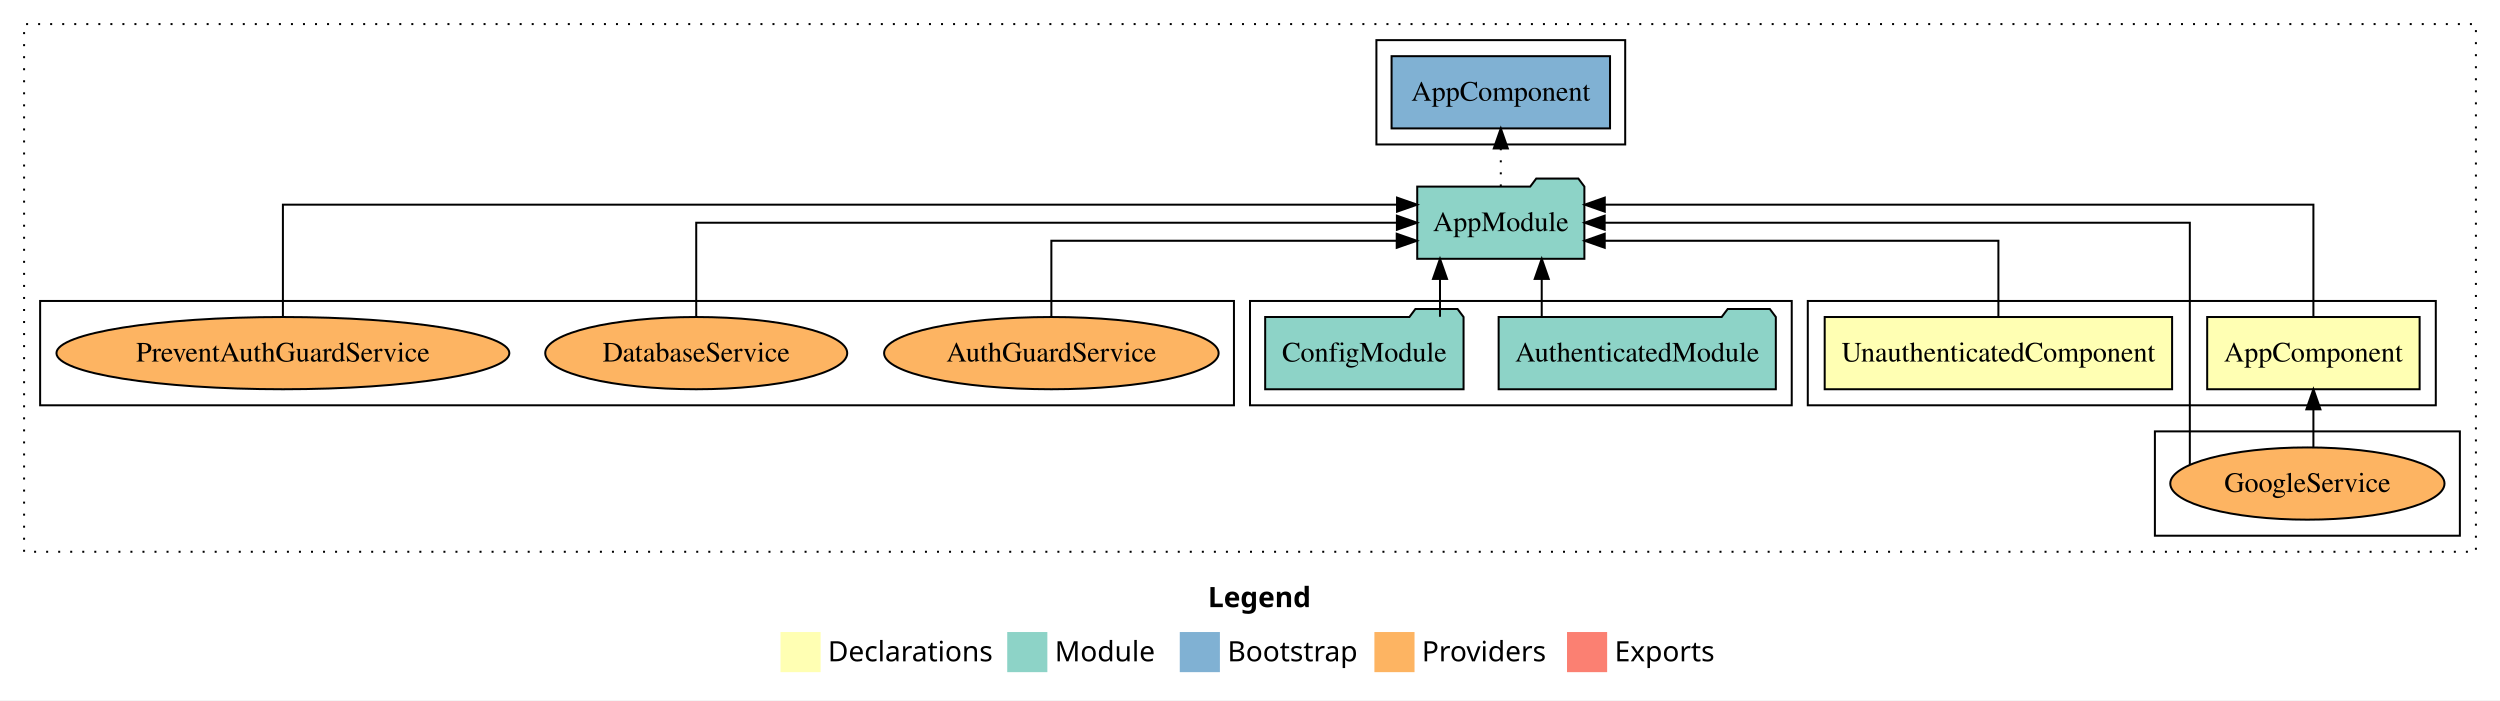
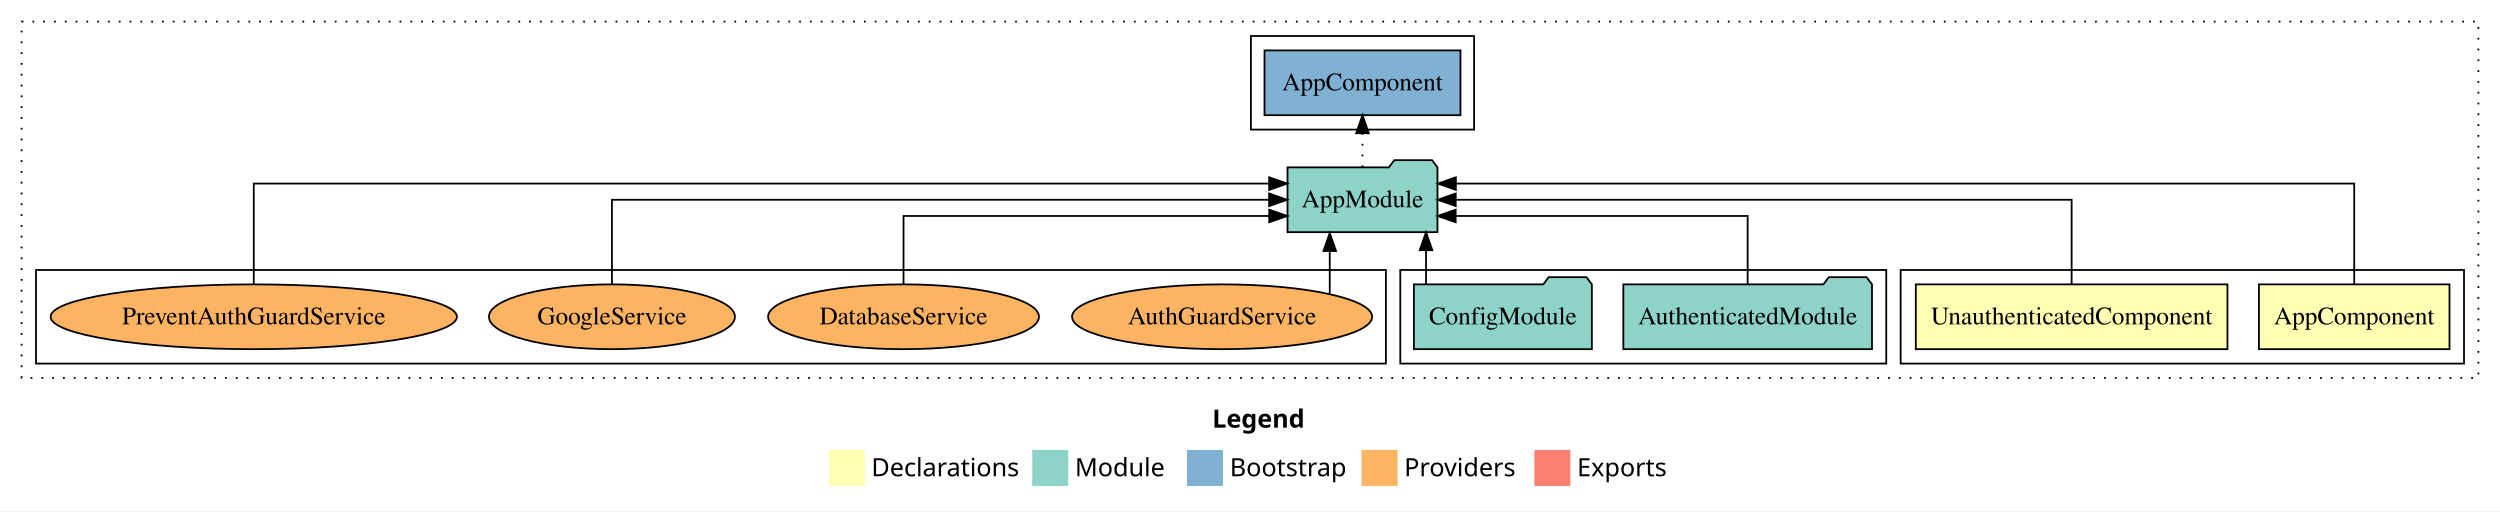
- <svg xmlns="http://www.w3.org/2000/svg" width="1246pt" height="349pt" viewBox="0.00 0.00 1246.00 349.00">
-   <g id="graph0" class="graph" transform="scale(1 1) rotate(0) translate(4 345)">
-     <polygon fill="#ffffff" stroke="transparent" points="-4,4 -4,-345 1242,-345 1242,4 -4,4" />
-     <text text-anchor="start" x="598.009" y="-42.4" font-family="sans-serif" font-weight="bold" font-size="14.00" fill="#000000">Legend</text>
-     <polygon fill="#ffffb3" stroke="transparent" points="385,-10 385,-30 405,-30 405,-10 385,-10" />
-     <text text-anchor="start" x="408.629" y="-15.4" font-family="sans-serif" font-size="14.00" fill="#000000">  Declarations</text>
-     <polygon fill="#8dd3c7" stroke="transparent" points="498,-10 498,-30 518,-30 518,-10 498,-10" />
-     <text text-anchor="start" x="521.725" y="-15.4" font-family="sans-serif" font-size="14.00" fill="#000000">  Module</text>
-     <polygon fill="#80b1d3" stroke="transparent" points="584,-10 584,-30 604,-30 604,-10 584,-10" />
-     <text text-anchor="start" x="607.781" y="-15.4" font-family="sans-serif" font-size="14.00" fill="#000000">  Bootstrap</text>
-     <polygon fill="#fdb462" stroke="transparent" points="681,-10 681,-30 701,-30 701,-10 681,-10" />
-     <text text-anchor="start" x="704.673" y="-15.4" font-family="sans-serif" font-size="14.00" fill="#000000">  Providers</text>
-     <polygon fill="#fb8072" stroke="transparent" points="777,-10 777,-30 797,-30 797,-10 777,-10" />
-     <text text-anchor="start" x="800.726" y="-15.4" font-family="sans-serif" font-size="14.00" fill="#000000">  Exports</text>
+ <svg xmlns="http://www.w3.org/2000/svg" width="1389pt" height="284pt" viewBox="0.00 0.00 1389.00 284.00">
+   <g id="graph0" class="graph" transform="scale(1 1) rotate(0) translate(4 280)">
+     <polygon fill="#ffffff" stroke="transparent" points="-4,4 -4,-280 1385,-280 1385,4 -4,4" />
+     <text text-anchor="start" x="669.509" y="-42.4" font-family="sans-serif" font-weight="bold" font-size="14.00" fill="#000000">Legend</text>
+     <polygon fill="#ffffb3" stroke="transparent" points="456.5,-10 456.5,-30 476.5,-30 476.5,-10 456.5,-10" />
+     <text text-anchor="start" x="480.129" y="-15.4" font-family="sans-serif" font-size="14.00" fill="#000000">  Declarations</text>
+     <polygon fill="#8dd3c7" stroke="transparent" points="569.5,-10 569.5,-30 589.5,-30 589.5,-10 569.5,-10" />
+     <text text-anchor="start" x="593.225" y="-15.4" font-family="sans-serif" font-size="14.00" fill="#000000">  Module</text>
+     <polygon fill="#80b1d3" stroke="transparent" points="655.5,-10 655.5,-30 675.5,-30 675.5,-10 655.5,-10" />
+     <text text-anchor="start" x="679.281" y="-15.4" font-family="sans-serif" font-size="14.00" fill="#000000">  Bootstrap</text>
+     <polygon fill="#fdb462" stroke="transparent" points="752.5,-10 752.5,-30 772.5,-30 772.5,-10 752.5,-10" />
+     <text text-anchor="start" x="776.173" y="-15.4" font-family="sans-serif" font-size="14.00" fill="#000000">  Providers</text>
+     <polygon fill="#fb8072" stroke="transparent" points="848.5,-10 848.5,-30 868.5,-30 868.5,-10 848.5,-10" />
+     <text text-anchor="start" x="872.226" y="-15.4" font-family="sans-serif" font-size="14.00" fill="#000000">  Exports</text>
    <g id="clust1" class="cluster">
-       <polygon fill="none" stroke="#000000" stroke-dasharray="1,5" points="8,-70 8,-333 1230,-333 1230,-70 8,-70" />
+       <polygon fill="none" stroke="#000000" stroke-dasharray="1,5" points="8,-70 8,-268 1373,-268 1373,-70 8,-70" />
    </g>
    <g id="clust2" class="cluster">
-       <polygon fill="none" stroke="#000000" points="897,-143 897,-195 1210,-195 1210,-143 897,-143" />
-     </g>
-     <g id="clust3" class="cluster">
-       <polygon fill="none" stroke="#000000" points="1070,-78 1070,-130 1222,-130 1222,-78 1070,-78" />
+       <polygon fill="none" stroke="#000000" points="1052,-78 1052,-130 1365,-130 1365,-78 1052,-78" />
    </g>
    <g id="clust5" class="cluster">
-       <polygon fill="none" stroke="#000000" points="619,-143 619,-195 889,-195 889,-143 619,-143" />
+       <polygon fill="none" stroke="#000000" points="774,-78 774,-130 1044,-130 1044,-78 774,-78" />
    </g>
    <g id="clust7" class="cluster">
-       <polygon fill="none" stroke="#000000" points="682,-273 682,-325 806,-325 806,-273 682,-273" />
+       <polygon fill="none" stroke="#000000" points="691,-208 691,-260 815,-260 815,-208 691,-208" />
    </g>
    <g id="clust8" class="cluster">
-       <polygon fill="none" stroke="#000000" points="16,-143 16,-195 611,-195 611,-143 16,-143" />
+       <polygon fill="none" stroke="#000000" points="16,-78 16,-130 766,-130 766,-78 16,-78" />
    </g>
    <g id="node1" class="node">
-       <polygon fill="#ffffb3" stroke="#000000" points="1201.94,-187 1096.06,-187 1096.06,-151 1201.94,-151 1201.94,-187" />
-       <text text-anchor="middle" x="1149" y="-164.8" font-family="Times,serif" font-size="14.00" fill="#000000">AppComponent</text>
+       <polygon fill="#ffffb3" stroke="#000000" points="1356.94,-122 1251.06,-122 1251.06,-86 1356.94,-86 1356.94,-122" />
+       <text text-anchor="middle" x="1304" y="-99.8" font-family="Times,serif" font-size="14.00" fill="#000000">AppComponent</text>
    </g>
    <g id="node3" class="node">
-       <polygon fill="#8dd3c7" stroke="#000000" points="785.657,-252 782.657,-256 761.657,-256 758.657,-252 702.343,-252 702.343,-216 785.657,-216 785.657,-252" />
-       <text text-anchor="middle" x="744" y="-229.8" font-family="Times,serif" font-size="14.00" fill="#000000">AppModule</text>
+       <polygon fill="#8dd3c7" stroke="#000000" points="794.657,-187 791.657,-191 770.657,-191 767.657,-187 711.343,-187 711.343,-151 794.657,-151 794.657,-187" />
+       <text text-anchor="middle" x="753" y="-164.8" font-family="Times,serif" font-size="14.00" fill="#000000">AppModule</text>
    </g>
    <g id="edge1" class="edge">
-       <path fill="none" stroke="#000000" d="M1149,-187.292C1149,-209.206 1149,-243 1149,-243 1149,-243 795.817,-243 795.817,-243" />
-       <polygon fill="#000000" stroke="#000000" points="795.817,-239.5 785.817,-243 795.817,-246.5 795.817,-239.5" />
+       <path fill="none" stroke="#000000" d="M1304,-122.292C1304,-144.206 1304,-178 1304,-178 1304,-178 804.867,-178 804.867,-178" />
+       <polygon fill="#000000" stroke="#000000" points="804.867,-174.5 794.867,-178 804.867,-181.5 804.867,-174.5" />
    </g>
    <g id="node2" class="node">
-       <polygon fill="#ffffb3" stroke="#000000" points="1078.574,-187 905.426,-187 905.426,-151 1078.574,-151 1078.574,-187" />
-       <text text-anchor="middle" x="992" y="-164.8" font-family="Times,serif" font-size="14.00" fill="#000000">UnauthenticatedComponent</text>
+       <polygon fill="#ffffb3" stroke="#000000" points="1233.574,-122 1060.426,-122 1060.426,-86 1233.574,-86 1233.574,-122" />
+       <text text-anchor="middle" x="1147" y="-99.8" font-family="Times,serif" font-size="14.00" fill="#000000">UnauthenticatedComponent</text>
+     </g>
+     <g id="edge2" class="edge">
+       <path fill="none" stroke="#000000" d="M1147,-122.106C1147,-141.339 1147,-169 1147,-169 1147,-169 804.792,-169 804.792,-169" />
+       <polygon fill="#000000" stroke="#000000" points="804.792,-165.5 794.792,-169 804.792,-172.5 804.792,-165.5" />
+     </g>
+     <g id="node6" class="node">
+       <polygon fill="#80b1d3" stroke="#000000" points="807.439,-252 698.561,-252 698.561,-216 807.439,-216 807.439,-252" />
+       <text text-anchor="middle" x="753" y="-229.8" font-family="Times,serif" font-size="14.00" fill="#000000">AppComponent </text>
+     </g>
+     <g id="edge5" class="edge">
+       <path fill="none" stroke="#000000" stroke-dasharray="1,5" d="M753,-187.106C753,-187.106 753,-205.991 753,-205.991" />
+       <polygon fill="#000000" stroke="#000000" points="749.5,-205.991 753,-215.991 756.5,-205.991 749.5,-205.991" />
+     </g>
+     <g id="node4" class="node">
+       <polygon fill="#8dd3c7" stroke="#000000" points="1036.077,-122 1033.077,-126 1012.077,-126 1009.077,-122 897.923,-122 897.923,-86 1036.077,-86 1036.077,-122" />
+       <text text-anchor="middle" x="967" y="-99.8" font-family="Times,serif" font-size="14.00" fill="#000000">AuthenticatedModule</text>
    </g>
    <g id="edge3" class="edge">
-       <path fill="none" stroke="#000000" d="M992,-187.027C992,-203.398 992,-225 992,-225 992,-225 795.789,-225 795.789,-225" />
-       <polygon fill="#000000" stroke="#000000" points="795.789,-221.5 785.789,-225 795.789,-228.5 795.789,-221.5" />
+       <path fill="none" stroke="#000000" d="M967,-122.027C967,-138.398 967,-160 967,-160 967,-160 804.769,-160 804.769,-160" />
+       <polygon fill="#000000" stroke="#000000" points="804.769,-156.5 794.769,-160 804.769,-163.5 804.769,-156.5" />
+     </g>
+     <g id="node5" class="node">
+       <polygon fill="#8dd3c7" stroke="#000000" points="880.439,-122 877.439,-126 856.439,-126 853.439,-122 781.561,-122 781.561,-86 880.439,-86 880.439,-122" />
+       <text text-anchor="middle" x="831" y="-99.8" font-family="Times,serif" font-size="14.00" fill="#000000">ConfigModule</text>
+     </g>
+     <g id="edge4" class="edge">
+       <path fill="none" stroke="#000000" d="M788.305,-122.106C788.305,-122.106 788.305,-140.991 788.305,-140.991" />
+       <polygon fill="#000000" stroke="#000000" points="784.805,-140.991 788.305,-150.991 791.805,-140.991 784.805,-140.991" />
    </g>
    <g id="node7" class="node">
-       <polygon fill="#80b1d3" stroke="#000000" points="798.439,-317 689.561,-317 689.561,-281 798.439,-281 798.439,-317" />
-       <text text-anchor="middle" x="744" y="-294.8" font-family="Times,serif" font-size="14.00" fill="#000000">AppComponent </text>
+       <ellipse fill="#fdb462" stroke="#000000" cx="675" cy="-104" rx="83.367" ry="18" />
+       <text text-anchor="middle" x="675" y="-99.8" font-family="Times,serif" font-size="14.00" fill="#000000">AuthGuardService</text>
    </g>
    <g id="edge6" class="edge">
-       <path fill="none" stroke="#000000" stroke-dasharray="1,5" d="M744,-252.106C744,-252.106 744,-270.991 744,-270.991" />
-       <polygon fill="#000000" stroke="#000000" points="740.5,-270.991 744,-280.991 747.5,-270.991 740.5,-270.991" />
+       <path fill="none" stroke="#000000" d="M734.803,-116.842C734.803,-116.842 734.803,-140.523 734.803,-140.523" />
+       <polygon fill="#000000" stroke="#000000" points="731.303,-140.523 734.803,-150.523 738.303,-140.523 731.303,-140.523" />
    </g>
-     <g id="node4" class="node">
-       <ellipse fill="#fdb462" stroke="#000000" cx="1146" cy="-104" rx="68.338" ry="18" />
-       <text text-anchor="middle" x="1146" y="-99.8" font-family="Times,serif" font-size="14.00" fill="#000000">GoogleService</text>
+     <g id="node8" class="node">
+       <ellipse fill="#fdb462" stroke="#000000" cx="498" cy="-104" rx="75.256" ry="18" />
+       <text text-anchor="middle" x="498" y="-99.8" font-family="Times,serif" font-size="14.00" fill="#000000">DatabaseService</text>
    </g>
-     <g id="edge2" class="edge">
-       <path fill="none" stroke="#000000" d="M1149,-122.106C1149,-122.106 1149,-140.991 1149,-140.991" />
-       <polygon fill="#000000" stroke="#000000" points="1145.5,-140.991 1149,-150.991 1152.5,-140.991 1145.5,-140.991" />
+     <g id="edge7" class="edge">
+       <path fill="none" stroke="#000000" d="M498,-122.027C498,-138.398 498,-160 498,-160 498,-160 701.178,-160 701.178,-160" />
+       <polygon fill="#000000" stroke="#000000" points="701.178,-163.5 711.178,-160 701.177,-156.5 701.178,-163.5" />
+     </g>
+     <g id="node9" class="node">
+       <ellipse fill="#fdb462" stroke="#000000" cx="336" cy="-104" rx="68.338" ry="18" />
+       <text text-anchor="middle" x="336" y="-99.8" font-family="Times,serif" font-size="14.00" fill="#000000">GoogleService</text>
+     </g>
+     <g id="edge8" class="edge">
+       <path fill="none" stroke="#000000" d="M336,-122.106C336,-141.339 336,-169 336,-169 336,-169 701.107,-169 701.107,-169" />
+       <polygon fill="#000000" stroke="#000000" points="701.107,-172.5 711.107,-169 701.107,-165.5 701.107,-172.5" />
+     </g>
+     <g id="node10" class="node">
+       <ellipse fill="#fdb462" stroke="#000000" cx="137" cy="-104" rx="112.862" ry="18" />
+       <text text-anchor="middle" x="137" y="-99.8" font-family="Times,serif" font-size="14.00" fill="#000000">PreventAuthGuardService</text>
    </g>
    <g id="edge9" class="edge">
-       <path fill="none" stroke="#000000" d="M1087.409,-113.349C1087.409,-143.157 1087.409,-234 1087.409,-234 1087.409,-234 795.765,-234 795.765,-234" />
-       <polygon fill="#000000" stroke="#000000" points="795.765,-230.5 785.765,-234 795.765,-237.5 795.765,-230.5" />
-     </g>
-     <g id="node5" class="node">
-       <polygon fill="#8dd3c7" stroke="#000000" points="881.077,-187 878.077,-191 857.077,-191 854.077,-187 742.923,-187 742.923,-151 881.077,-151 881.077,-187" />
-       <text text-anchor="middle" x="812" y="-164.8" font-family="Times,serif" font-size="14.00" fill="#000000">AuthenticatedModule</text>
-     </g>
-     <g id="edge4" class="edge">
-       <path fill="none" stroke="#000000" d="M764.395,-187.106C764.395,-187.106 764.395,-205.991 764.395,-205.991" />
-       <polygon fill="#000000" stroke="#000000" points="760.895,-205.991 764.395,-215.991 767.895,-205.991 760.895,-205.991" />
-     </g>
-     <g id="node6" class="node">
-       <polygon fill="#8dd3c7" stroke="#000000" points="725.439,-187 722.439,-191 701.439,-191 698.439,-187 626.561,-187 626.561,-151 725.439,-151 725.439,-187" />
-       <text text-anchor="middle" x="676" y="-164.8" font-family="Times,serif" font-size="14.00" fill="#000000">ConfigModule</text>
-     </g>
-     <g id="edge5" class="edge">
-       <path fill="none" stroke="#000000" d="M713.695,-187.106C713.695,-187.106 713.695,-205.991 713.695,-205.991" />
-       <polygon fill="#000000" stroke="#000000" points="710.195,-205.991 713.695,-215.991 717.195,-205.991 710.195,-205.991" />
-     </g>
-     <g id="node8" class="node">
-       <ellipse fill="#fdb462" stroke="#000000" cx="520" cy="-169" rx="83.367" ry="18" />
-       <text text-anchor="middle" x="520" y="-164.8" font-family="Times,serif" font-size="14.00" fill="#000000">AuthGuardService</text>
-     </g>
-     <g id="edge7" class="edge">
-       <path fill="none" stroke="#000000" d="M520,-187.027C520,-203.398 520,-225 520,-225 520,-225 692.13,-225 692.13,-225" />
-       <polygon fill="#000000" stroke="#000000" points="692.13,-228.5 702.13,-225 692.13,-221.5 692.13,-228.5" />
-     </g>
-     <g id="node9" class="node">
-       <ellipse fill="#fdb462" stroke="#000000" cx="343" cy="-169" rx="75.256" ry="18" />
-       <text text-anchor="middle" x="343" y="-164.8" font-family="Times,serif" font-size="14.00" fill="#000000">DatabaseService</text>
-     </g>
-     <g id="edge8" class="edge">
-       <path fill="none" stroke="#000000" d="M343,-187.106C343,-206.339 343,-234 343,-234 343,-234 692.221,-234 692.221,-234" />
-       <polygon fill="#000000" stroke="#000000" points="692.221,-237.5 702.221,-234 692.221,-230.5 692.221,-237.5" />
-     </g>
-     <g id="node10" class="node">
-       <ellipse fill="#fdb462" stroke="#000000" cx="137" cy="-169" rx="112.862" ry="18" />
-       <text text-anchor="middle" x="137" y="-164.8" font-family="Times,serif" font-size="14.00" fill="#000000">PreventAuthGuardService</text>
-     </g>
-     <g id="edge10" class="edge">
-       <path fill="none" stroke="#000000" d="M137,-187.292C137,-209.206 137,-243 137,-243 137,-243 692.278,-243 692.278,-243" />
-       <polygon fill="#000000" stroke="#000000" points="692.279,-246.5 702.278,-243 692.278,-239.5 692.279,-246.5" />
+       <path fill="none" stroke="#000000" d="M137,-122.292C137,-144.206 137,-178 137,-178 137,-178 701.144,-178 701.144,-178" />
+       <polygon fill="#000000" stroke="#000000" points="701.144,-181.5 711.144,-178 701.144,-174.5 701.144,-181.5" />
    </g>
  </g>
</svg>
